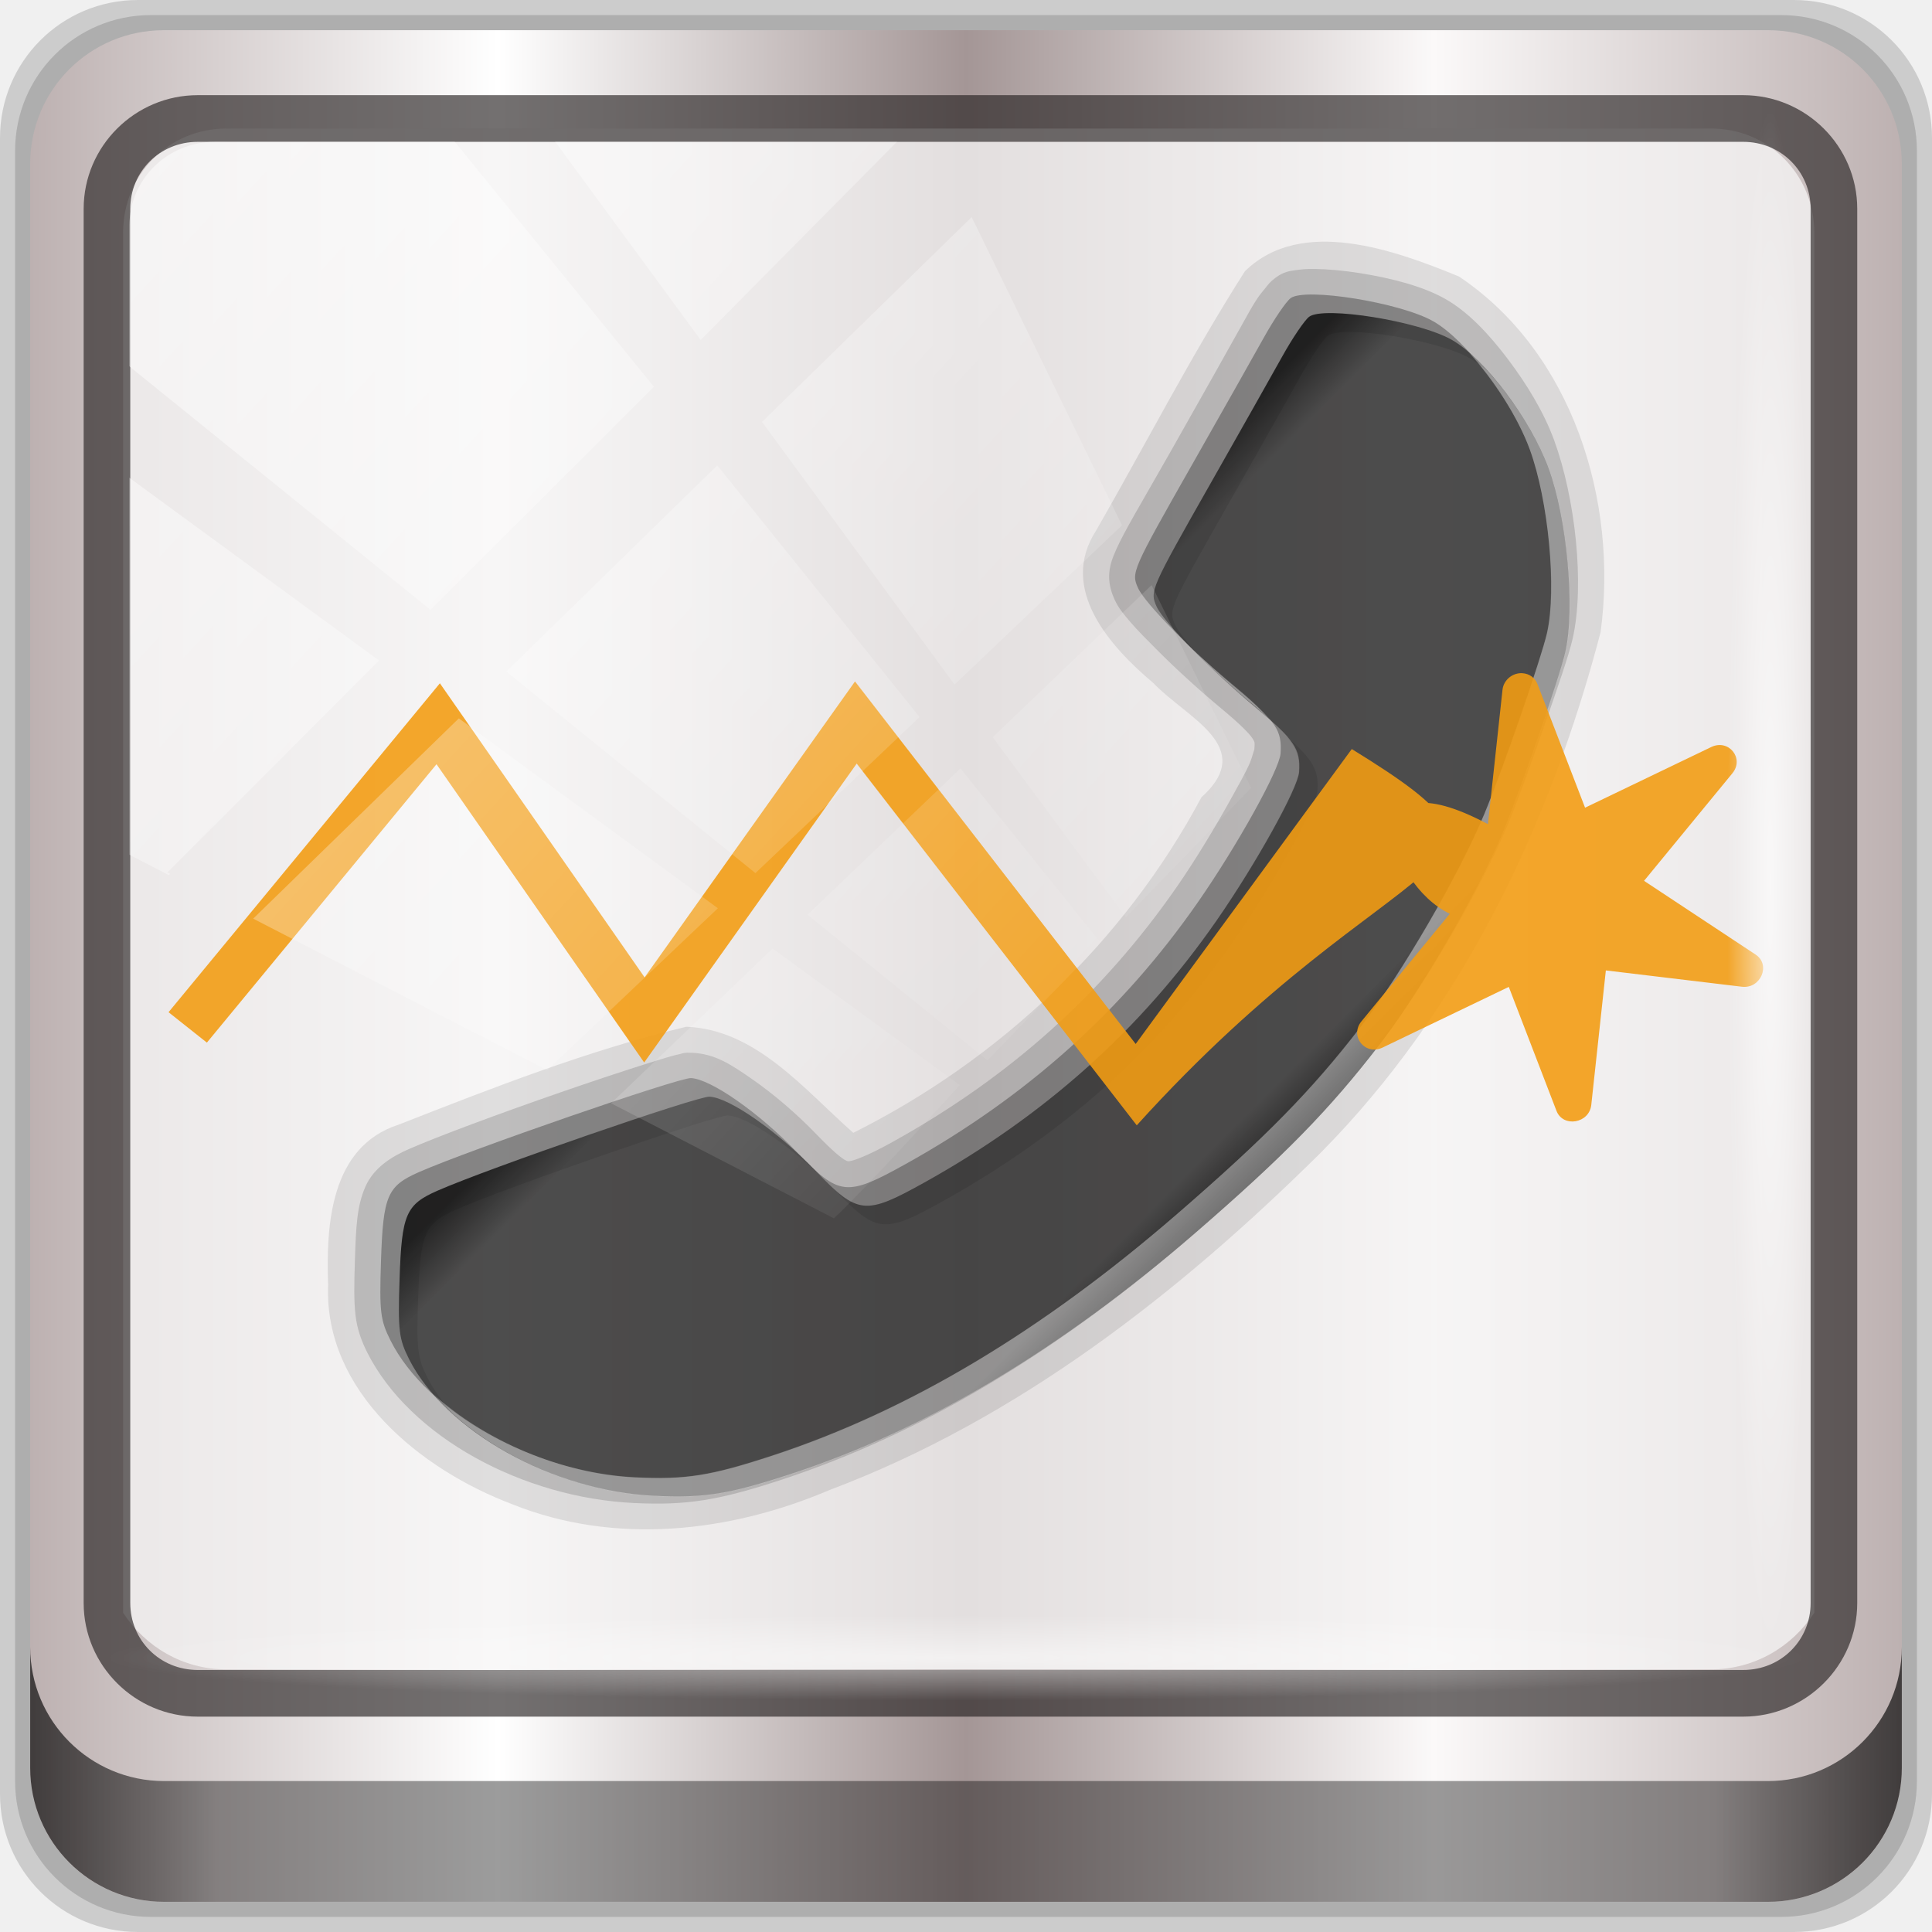
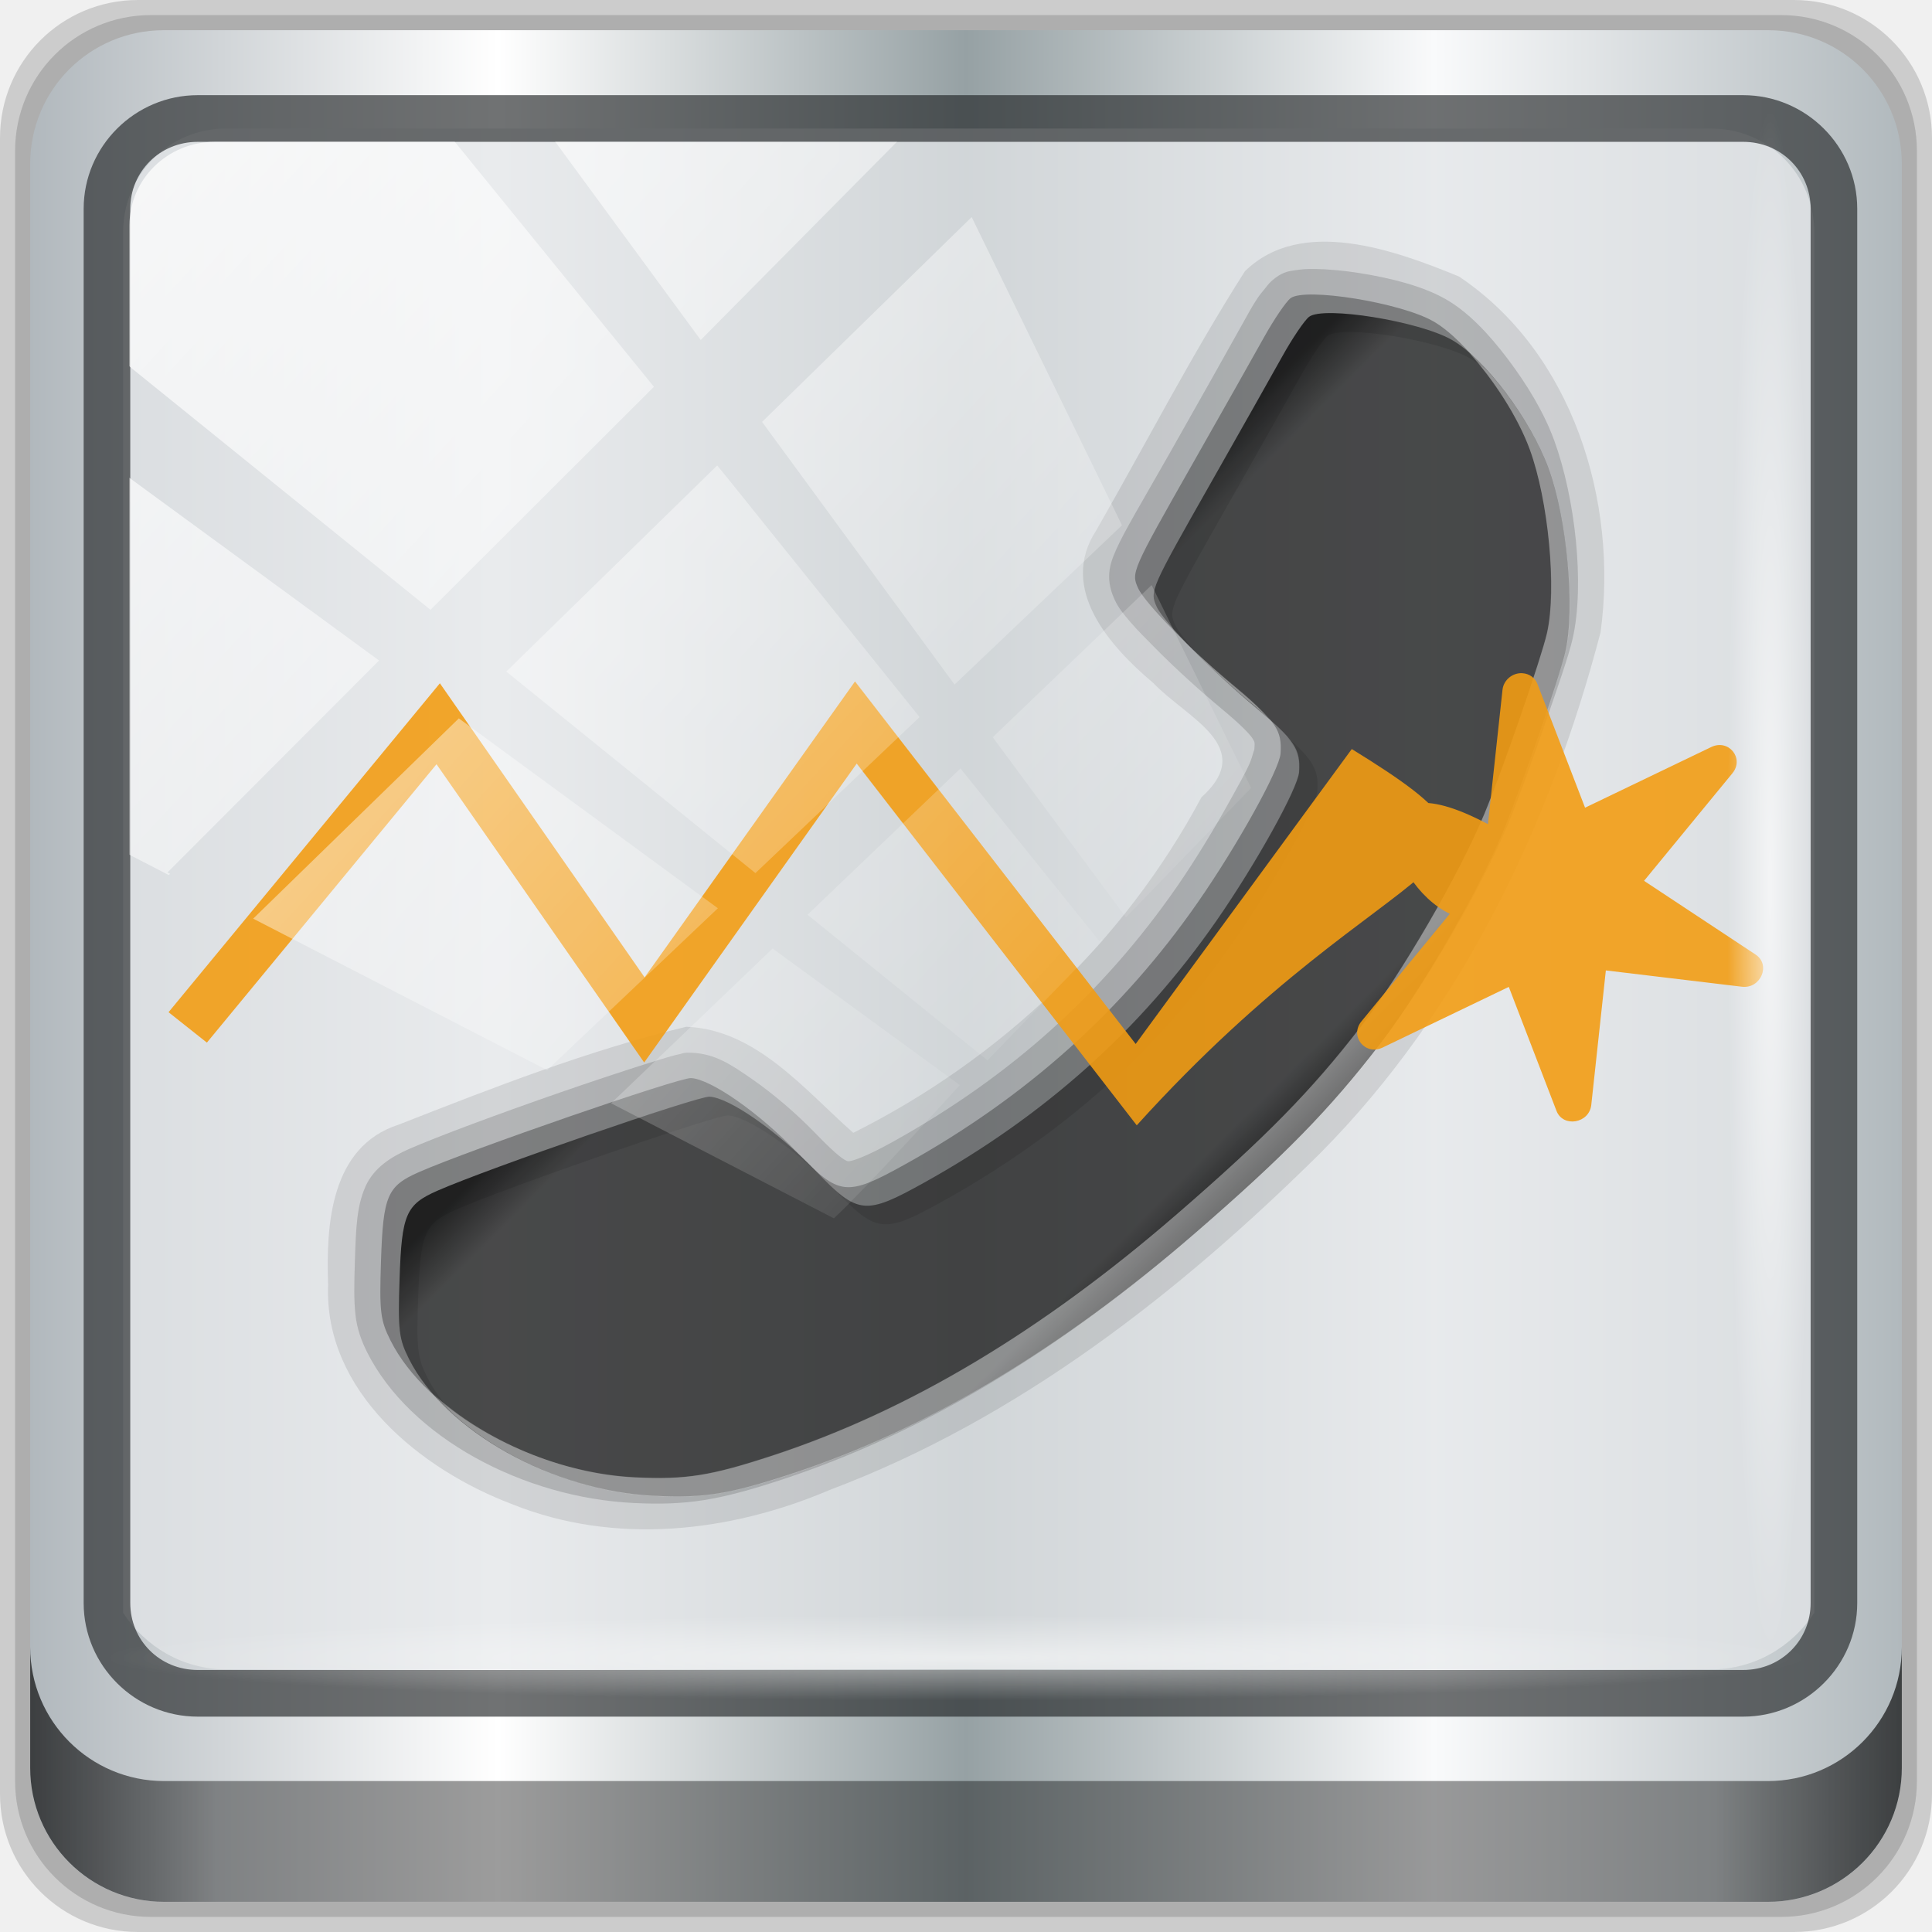
<svg xmlns="http://www.w3.org/2000/svg" xmlns:xlink="http://www.w3.org/1999/xlink" width="96" height="96" viewBox="0 0 96 96" version="1.1" id="svg1072">
  <defs id="defs1066">
    <linearGradient y2="47" x2="90" y1="47" x1="6" gradientTransform="matrix(1.107143,0,0,1.107143,-4.993903,-3.620687)" gradientUnits="userSpaceOnUse" id="linearGradient4071" xlink:href="#linearGradient6139-0" />
    <linearGradient id="linearGradient6139-0">
-       <stop style="stop-color:#bdb1b1;stop-opacity:1" offset="0" id="stop6141-2" />
+       <stop style="stop-color:#b1b8bd;stop-opacity:1" offset="0" id="stop6141-2" />
      <stop id="stop6151-0" offset="0.25" style="stop-color:#ffffff;stop-opacity:1;" />
-       <stop id="stop6147-1" offset="0.5" style="stop-color:#a49696;stop-opacity:1" />
-       <stop style="stop-color:#fbf9f9;stop-opacity:1;" offset="0.75" id="stop6149-4" />
-       <stop style="stop-color:#bdb1b1;stop-opacity:1" offset="1" id="stop6143-4" />
+       <stop id="stop6147-1" offset="0.5" style="stop-color:#96a1a4;stop-opacity:1" />
+       <stop style="stop-color:#f9fafb;stop-opacity:1" offset="0.75" id="stop6149-4" />
+       <stop style="stop-color:#b1b9bd;stop-opacity:1" offset="1" id="stop6143-4" />
    </linearGradient>
    <linearGradient gradientUnits="userSpaceOnUse" y2="88.172" x2="94.5" y1="88.172" x1="1.5" id="linearGradient4129" xlink:href="#linearGradient3832-0-6-1-1" gradientTransform="translate(0.1489535,0.415026)" />
    <linearGradient id="linearGradient3832-0-6-1-1">
      <stop id="stop3834-6-3-7-1" offset="0" style="stop-color:#000000;stop-opacity:1;" />
      <stop style="stop-color:#000000;stop-opacity:0.588;" offset="0.1" id="stop3872-2-4" />
      <stop id="stop3844-6-2-7-6" offset="0.9" style="stop-color:#000000;stop-opacity:0.588;" />
      <stop id="stop3836-5-0-2-9" offset="1" style="stop-color:#000000;stop-opacity:1;" />
    </linearGradient>
    <radialGradient r="43.199" fy="44.893" fx="13.948" cy="44.893" cx="13.948" gradientTransform="matrix(0.9751338,0,0,0.04919072,34.04765,80.58172)" gradientUnits="userSpaceOnUse" id="radialGradient7462" xlink:href="#linearGradient3737" />
    <linearGradient id="linearGradient3737">
      <stop id="stop3739" style="stop-color:#ffffff;stop-opacity:1" offset="0" />
      <stop id="stop3741" style="stop-color:#ffffff;stop-opacity:0" offset="1" />
    </linearGradient>
    <radialGradient r="43.199" fy="44.893" fx="13.948" cy="44.893" cx="13.948" gradientTransform="matrix(0.8883266,0,0,0.04919072,31.95952,-90.31726)" gradientUnits="userSpaceOnUse" id="radialGradient7464" xlink:href="#linearGradient3737" />
    <linearGradient y2="14.514" x2="50.528" y1="-28.642" x1="2.771" gradientUnits="userSpaceOnUse" id="linearGradient4767" xlink:href="#linearGradient3737" />
    <clipPath clipPathUnits="userSpaceOnUse" id="clipPath4156-4-1">
      <path style="opacity:0.6;fill:#ffffff;fill-opacity:1;stroke:none" d="m 27.046,-55.695 -14.214,13.321 h 0.061 l 15.653,21.771 10.231,-10.546 C 38.562,-32.302 27.468,-54.819 27.046,-55.695 Z M 9.647,-39.383 -5.241,-25.321 15.988,-7.806 26.372,-18.383 Z m 31.491,12.951 -9.741,9.714 8.945,12.458 7.781,-7.555 z m -49.84,4.379 -13.754,12.982 26.283,13.846 0.061,-0.062 -0.123,-0.062 L 13.599,-5.401 -8.702,-22.053 Z m 38.015,7.401 -9.803,9.775 11.579,9.559 7.628,-7.401 -8.669,-11.009 z m 20.187,5.674 -7.383,7.216 6.188,8.542 5.82,-6.137 z m -32.195,6.322 -9.557,9.498 13.662,7.185 7.934,-7.678 z m 23.312,2.374 -7.107,6.938 8.363,6.907 5.361,-5.674 -0.061,-0.092 -0.092,0.123 -6.464,-8.203 z m -8.73,8.542 -7.505,7.339 10.354,5.458 c 1.397,-1.321 5.675,-6.123 5.851,-6.322 z" id="path4158-0-8" />
    </clipPath>
    <linearGradient x1="647.278" y1="349.102" x2="639.465" y2="357.892" id="linearGradient3811" xlink:href="#linearGradient3832-0-6-1-1" gradientUnits="userSpaceOnUse" gradientTransform="matrix(-1.378314,1.2009,-1.225136,-1.350303,1354.904,-244.7738)" />
    <linearGradient id="linearGradient3183-0">
      <stop id="stop3185-9" style="stop-color:#c80000;stop-opacity:1" offset="0" />
      <stop id="stop3187-6" style="stop-color:#f3604d;stop-opacity:1" offset="1" />
    </linearGradient>
  </defs>
  <g id="layer1" transform="translate(0,-1026.52)">
    <g transform="translate(-0.1489564,1026.105)" style="display:inline" id="g2574">
      <path id="path3288" d="M 89.292,0.415 H 7.006 c -3.799,0 -6.857,3.058 -6.857,6.857 V 89.558 c 0,3.799 3.058,6.857 6.857,6.857 H 89.292 c 3.799,0 6.857,-3.058 6.857,-6.857 V 7.272 c 0,-3.799 -3.058,-6.857 -6.857,-6.857 z" style="display:inline;opacity:0.15;fill:#000000;fill-opacity:1;fill-rule:nonzero;stroke:none" />
      <path style="display:inline;opacity:0.15;fill:#000000;fill-opacity:1;fill-rule:nonzero;stroke:none" d="M 88.649,1.165 H 7.649 c -3.739,0 -6.75,3.01 -6.75,6.75 V 88.915 c 0,3.74 3.011,6.75 6.75,6.75 H 88.649 c 3.74,0 6.75,-3.01 6.75,-6.75 V 7.915 c 0,-3.739 -3.01,-6.75 -6.75,-6.75 z" id="path4085" />
      <path id="rect4251-1" d="M 88.006,1.915 H 8.292 c -3.68,0 -6.643,2.963 -6.643,6.643 V 88.272 c 0,3.68 2.963,6.643 6.643,6.643 H 88.006 c 3.68,0 6.643,-2.963 6.643,-6.643 V 8.558 c 0,-3.68 -2.963,-6.643 -6.643,-6.643 z" style="display:inline;fill:url(#linearGradient4071);fill-opacity:1;fill-rule:nonzero;stroke:none" />
-       <path id="path3400-6" d="m 11.39,6.802 c -2.856,0 -5.124,2.288 -5.124,5.171 v 21.427 7.239 39.914 c 1.097,1.684 2.969,2.812 5.124,2.812 h 4.099 65.589 4.099 c 2.155,0 4.027,-1.127 5.124,-2.812 V 40.64 33.401 11.973 c 0,-2.883 -2.268,-5.171 -5.124,-5.171 z" style="display:inline;opacity:0.779;fill:#f5f3f3;fill-opacity:1;fill-rule:nonzero;stroke:none;stroke-width:1.03" />
+       <path id="path3400-6" d="m 11.39,6.802 c -2.856,0 -5.124,2.288 -5.124,5.171 v 21.427 7.239 39.914 c 1.097,1.684 2.969,2.812 5.124,2.812 h 4.099 65.589 4.099 c 2.155,0 4.027,-1.127 5.124,-2.812 V 40.64 33.401 11.973 c 0,-2.883 -2.268,-5.171 -5.124,-5.171 z" style="display:inline;opacity:0.779;fill:#e3e6e8;fill-opacity:0.986;fill-rule:nonzero;stroke:none;stroke-width:1.03" />
      <g transform="matrix(-0.9224991,0.9224991,-0.9224991,-0.9224991,143.7915,51.63107)" id="layer6" style="display:inline">
        <path d="M 45.562,39 C 37.94,39.038 30.536,41.665 24.017,45.48 20.001,48.537 17.237,53.771 18.25,58.875 c 1.009,2.418 2.614,5.877 5.625,5.906 3.699,-0.819 7.323,-1.982 10.98,-2.974 2.609,-0.548 2.757,-3.51 2.575,-5.647 0.046,-1.849 -1.096,-4.523 1.781,-4.375 5.982,-1.82 12.495,-1.635 18.414,0.34 0.156,2.468 -0.169,5.4 1.64,7.353 3.286,2.014 6.859,3.571 10.391,5.115 2.427,1.238 4.656,-0.75 6.21,-2.423 2.982,-2.756 2.478,-7.463 0.953,-10.847 C 75.171,47.443 71.717,44.685 67.877,43.142 60.904,39.984 53.151,39.033 45.562,39 Z" id="path3896" style="display:inline;opacity:0.1;fill:#000000;fill-opacity:1" />
        <path d="m 45.562,40 c -1.597,0.017 -3.034,0.141 -4.594,0.344 -2.696,0.35 -6.847,1.451 -9.312,2.469 C 30.772,43.177 29.337,43.851 28,44.5 c -1.337,0.649 -2.503,1.21 -3.062,1.562 -1.789,1.129 -3.859,3.723 -4.844,5.844 -0.477,1.028 -0.771,2.239 -0.938,3.438 -0.166,1.199 -0.198,2.332 0.062,3.281 0.268,0.977 0.912,2.049 1.625,3.031 0.357,0.491 0.74,0.949 1.094,1.312 0.177,0.182 0.341,0.328 0.531,0.469 0.19,0.141 0.361,0.286 0.75,0.344 0.258,0.039 0.378,0.018 0.531,0 0.153,-0.018 0.322,-0.028 0.5,-0.062 0.357,-0.069 0.773,-0.194 1.188,-0.312 0.762,-0.217 3.118,-0.881 5.25,-1.469 2.275,-0.627 3.432,-0.91 4.156,-1.188 0.362,-0.139 0.643,-0.274 0.906,-0.531 0.263,-0.257 0.406,-0.583 0.469,-0.75 0.139,-0.37 0.155,-0.66 0.188,-1.062 C 36.438,58.004 36.435,57.522 36.438,57 36.443,55.955 36.386,54.731 36.281,53.594 36.197,52.682 36.208,52.194 36.25,52 c 0.042,-0.194 0.046,-0.174 0.312,-0.406 -0.164,0.143 0.133,-0.082 0.5,-0.219 0.367,-0.136 0.868,-0.274 1.438,-0.438 1.14,-0.327 2.565,-0.682 3.812,-0.906 4.827,-0.868 9.535,-0.626 14.469,0.781 1.22,0.348 1.682,0.602 1.75,0.688 0.068,0.086 0.147,0.454 0.125,1.594 -0.021,1.118 0.077,2.266 0.25,3.219 0.173,0.953 0.31,1.656 0.906,2.312 0.208,0.229 0.247,0.22 0.344,0.281 0.097,0.061 0.184,0.115 0.312,0.188 0.258,0.144 0.602,0.326 1,0.531 0.795,0.41 1.844,0.938 2.938,1.469 2.187,1.062 4.545,2.142 5.625,2.562 0.673,0.262 1.441,0.447 2.188,0.156 0.746,-0.291 1.329,-0.825 2.25,-1.688 0.717,-0.671 1.134,-1.08 1.469,-1.5 0.335,-0.42 0.536,-0.857 0.688,-1.312 1.142,-3.445 -0.284,-8.128 -3.125,-11.25 -1.346,-1.48 -2.32,-2.195 -4.594,-3.344 -4.995,-2.523 -10.85,-4.005 -17.75,-4.5 C 48.926,40.059 47.164,39.983 45.562,40 Z" id="path3892" style="display:inline;opacity:0.15;fill:#000000;fill-opacity:1" />
        <path d="m 25.483,46.906 c 0.842,-0.531 4.885,-2.494 6.562,-3.186 2.329,-0.961 6.501,-2.066 9.054,-2.397 3.051,-0.396 5.556,-0.423 9.987,-0.104 6.801,0.488 12.52,1.931 17.376,4.383 2.238,1.13 3.005,1.685 4.306,3.116 2.6,2.857 3.877,7.365 2.913,10.275 -0.274,0.825 -0.469,1.074 -1.893,2.407 -1.812,1.696 -2.18,1.843 -3.409,1.364 -1.963,-0.764 -9.55,-4.453 -9.858,-4.794 -0.509,-0.562 -0.898,-2.757 -0.858,-4.852 0.044,-2.326 -0.124,-2.535 -2.604,-3.243 -5.065,-1.445 -9.96,-1.714 -14.931,-0.82 -2.579,0.464 -5.761,1.372 -6.227,1.778 -0.662,0.577 -0.743,0.984 -0.571,2.857 0.202,2.2 0.181,4.828 -0.045,5.43 -0.23,0.614 -0.285,0.636 -4.837,1.891 -2.134,0.588 -4.513,1.25 -5.288,1.471 -0.774,0.221 -1.581,0.375 -1.793,0.344 -0.692,-0.103 -2.839,-3.08 -3.218,-4.462 -0.385,-1.402 0.017,-4.259 0.853,-6.059 0.87,-1.874 3.043,-4.491 4.483,-5.399 z" id="path3886" style="display:inline;opacity:0.3;fill:#000000;fill-opacity:1" />
        <path d="m 25.483,45.906 c 0.842,-0.531 4.885,-2.494 6.562,-3.186 2.329,-0.961 6.501,-2.066 9.054,-2.397 3.051,-0.396 5.556,-0.423 9.987,-0.104 6.801,0.488 12.52,1.931 17.376,4.383 2.238,1.13 3.005,1.685 4.306,3.116 2.6,2.857 3.877,7.365 2.913,10.275 -0.274,0.825 -0.469,1.074 -1.893,2.407 -1.812,1.696 -2.18,1.843 -3.409,1.364 -1.963,-0.764 -9.55,-4.453 -9.858,-4.794 -0.509,-0.562 -0.898,-2.757 -0.858,-4.852 0.044,-2.326 -0.124,-2.535 -2.604,-3.243 -5.065,-1.445 -9.96,-1.714 -14.931,-0.82 -2.579,0.464 -5.761,1.372 -6.227,1.778 -0.662,0.577 -0.743,0.984 -0.571,2.857 0.202,2.2 0.181,4.828 -0.045,5.43 -0.23,0.614 -0.285,0.636 -4.837,1.891 -2.134,0.588 -4.513,1.25 -5.288,1.471 -0.774,0.221 -1.581,0.375 -1.793,0.344 -0.692,-0.103 -2.839,-3.08 -3.218,-4.462 -0.385,-1.402 0.017,-4.259 0.853,-6.059 0.87,-1.874 3.043,-4.491 4.483,-5.399 z" id="path4609" style="display:inline;fill:url(#linearGradient3811);fill-opacity:1;opacity:0.721" />
        <path d="m 45.562,40 c -1.561,0.016 -2.943,0.114 -4.469,0.312 -2.553,0.332 -6.733,1.445 -9.062,2.406 -1.677,0.692 -5.72,2.657 -6.562,3.188 -1.44,0.908 -3.598,3.532 -4.469,5.406 -0.698,1.503 -1.082,3.735 -0.969,5.25 0.068,-1.393 0.413,-3.053 0.969,-4.25 0.87,-1.874 3.029,-4.498 4.469,-5.406 0.842,-0.531 4.886,-2.496 6.562,-3.188 2.329,-0.961 6.509,-2.074 9.062,-2.406 3.051,-0.396 5.569,-0.412 10,-0.094 6.801,0.488 12.52,1.923 17.375,4.375 2.238,1.13 3.011,1.694 4.312,3.125 1.905,2.093 3.064,5.069 3.188,7.656 0.184,-2.785 -1.034,-6.29 -3.188,-8.656 -1.302,-1.431 -2.075,-1.995 -4.312,-3.125 -4.855,-2.452 -10.574,-3.887 -17.375,-4.375 C 48.878,40.06 47.124,39.984 45.562,40 Z M 35.281,52.125 c -0.028,0.38 -0.035,0.841 0.031,1.562 0.079,0.857 0.144,1.752 0.156,2.594 0.022,-1.064 -0.044,-2.376 -0.156,-3.594 -0.021,-0.228 -0.018,-0.375 -0.031,-0.562 z" id="path3868" style="display:inline;opacity:0.3;fill:#ffffff;fill-opacity:1" />
        <path d="m 47.688,46.531 c -1.856,0.007 -3.698,0.196 -5.562,0.531 -2.579,0.464 -5.753,1.375 -6.219,1.781 -0.581,0.507 -0.718,0.929 -0.625,2.281 0.044,-0.606 0.218,-0.927 0.625,-1.281 0.466,-0.406 3.64,-1.318 6.219,-1.781 4.971,-0.894 9.873,-0.632 14.938,0.812 2.062,0.588 2.521,0.848 2.594,2.25 0.044,-2.326 -0.114,-2.542 -2.594,-3.25 -3.165,-0.903 -6.282,-1.356 -9.375,-1.344 z m 11.969,4.812 c 0.005,0.23 0.005,0.491 0,0.781 -0.04,2.095 0.366,4.282 0.875,4.844 0.309,0.34 7.881,4.017 9.844,4.781 1.229,0.478 1.594,0.352 3.406,-1.344 1.424,-1.333 1.633,-1.581 1.906,-2.406 0.258,-0.779 0.327,-1.68 0.281,-2.625 -0.038,0.577 -0.116,1.125 -0.281,1.625 -0.274,0.825 -0.482,1.073 -1.906,2.406 -1.812,1.696 -2.177,1.822 -3.406,1.344 -1.963,-0.764 -9.535,-4.441 -9.844,-4.781 -0.492,-0.542 -0.885,-2.598 -0.875,-4.625 z m -24.188,3.938 c -0.018,0.858 -0.087,1.575 -0.188,1.844 -0.23,0.614 -0.292,0.62 -4.844,1.875 -2.134,0.588 -4.507,1.248 -5.281,1.469 -0.774,0.221 -1.569,0.375 -1.781,0.344 -0.692,-0.103 -2.84,-3.056 -3.219,-4.438 -0.063,-0.231 -0.103,-0.514 -0.125,-0.812 -0.034,0.702 -0.004,1.343 0.125,1.812 0.379,1.382 2.527,4.334 3.219,4.438 0.212,0.032 1.007,-0.123 1.781,-0.344 0.774,-0.221 3.147,-0.88 5.281,-1.469 4.552,-1.255 4.614,-1.261 4.844,-1.875 0.138,-0.368 0.206,-1.524 0.188,-2.844 z" id="path3877" style="display:inline;opacity:0.1;fill:#000000;fill-opacity:1" />
      </g>
      <path d="m 75.804,33.866 c -0.495,-0.033 -0.943,0.337 -0.996,0.822 l -0.724,6.68 c -6.697,-3.576 -5.1,2.916 -1.895,4.451 l -4.391,5.346 c -0.605,0.738 0.185,1.718 1.051,1.303 l 6.271,-3.015 2.368,6.156 c 0.326,0.853 1.634,0.63 1.731,-0.294 l 0.724,-6.68 6.761,0.81 c 0.935,0.115 1.449,-1.092 0.681,-1.597 l -5.544,-3.665 4.391,-5.346 c 0.605,-0.738 -0.185,-1.718 -1.051,-1.303 l -6.271,3.015 -2.37,-6.154 c -0.117,-0.302 -0.401,-0.506 -0.736,-0.528 z M 42.634,34.275 32.179,48.98 22.007,34.367 8.524,50.711 10.429,52.222 21.839,38.389 32.158,53.21 42.718,38.357 56.634,56.332 C 69.736,41.835 77.638,43.992 67.318,37.635 L 56.58,52.289 Z" style="color:#000000;font-style:normal;font-variant:normal;font-weight:normal;font-stretch:normal;font-size:medium;line-height:normal;font-family:sans-serif;font-variant-ligatures:normal;font-variant-position:normal;font-variant-caps:normal;font-variant-numeric:normal;font-variant-alternates:normal;font-feature-settings:normal;text-indent:0;text-align:start;text-decoration:none;text-decoration-line:none;text-decoration-style:solid;text-decoration-color:#000000;letter-spacing:normal;word-spacing:normal;text-transform:none;writing-mode:lr-tb;direction:ltr;text-orientation:mixed;dominant-baseline:auto;baseline-shift:baseline;text-anchor:start;white-space:normal;shape-padding:0;clip-rule:nonzero;display:inline;overflow:visible;visibility:visible;opacity:0.889;isolation:auto;mix-blend-mode:normal;color-interpolation:sRGB;color-interpolation-filters:linearRGB;solid-color:#000000;solid-opacity:1;vector-effect:none;fill:#f39c12;fill-opacity:1;fill-rule:nonzero;stroke:none;stroke-width:1.767;stroke-linecap:square;stroke-linejoin:round;stroke-miterlimit:4;stroke-dasharray:none;stroke-dashoffset:0;stroke-opacity:1;paint-order:fill markers stroke;color-rendering:auto;image-rendering:auto;shape-rendering:auto;text-rendering:auto;enable-background:accumulate" id="path918" />
-       <path style="color:#000000;font-style:normal;font-variant:normal;font-weight:normal;font-stretch:normal;font-size:medium;line-height:normal;font-family:Sans;-inkscape-font-specification:Sans;text-indent:0;text-align:start;text-decoration:none;text-decoration-line:none;letter-spacing:normal;word-spacing:normal;text-transform:none;writing-mode:lr-tb;direction:ltr;baseline-shift:baseline;text-anchor:start;display:inline;overflow:visible;visibility:visible;fill:#241f1f;fill-opacity:0.633;stroke:none;stroke-width:2.376;marker:none;enable-background:accumulate" d="m 9.974,5.144 c -3.117,0 -5.668,2.54 -5.668,5.646 v 69.278 c 0,3.106 2.551,5.646 5.668,5.646 H 86.766 c 3.117,0 5.668,-2.54 5.668,-5.646 V 10.79 c 0,-3.106 -2.551,-5.646 -5.668,-5.646 z m 0,2.319 H 86.766 c 1.888,0 3.352,1.48 3.352,3.327 v 69.278 c 0,1.846 -1.464,3.327 -3.352,3.327 H 9.974 c -1.888,0 -3.352,-1.48 -3.352,-3.327 V 10.79 c 0,-1.846 1.464,-3.327 3.352,-3.327 z" id="path4989" />
+       <path style="color:#000000;font-style:normal;font-variant:normal;font-weight:normal;font-stretch:normal;font-size:medium;line-height:normal;font-family:Sans;-inkscape-font-specification:Sans;text-indent:0;text-align:start;text-decoration:none;text-decoration-line:none;letter-spacing:normal;word-spacing:normal;text-transform:none;writing-mode:lr-tb;direction:ltr;baseline-shift:baseline;text-anchor:start;display:inline;overflow:visible;visibility:visible;fill:#1f2224;fill-opacity:0.633;stroke:none;stroke-width:2.376;marker:none;enable-background:accumulate" d="m 9.974,5.144 c -3.117,0 -5.668,2.54 -5.668,5.646 v 69.278 c 0,3.106 2.551,5.646 5.668,5.646 H 86.766 c 3.117,0 5.668,-2.54 5.668,-5.646 V 10.79 c 0,-3.106 -2.551,-5.646 -5.668,-5.646 z m 0,2.319 H 86.766 c 1.888,0 3.352,1.48 3.352,3.327 v 69.278 c 0,1.846 -1.464,3.327 -3.352,3.327 H 9.974 c -1.888,0 -3.352,-1.48 -3.352,-3.327 V 10.79 c 0,-1.846 1.464,-3.327 3.352,-3.327 z" id="path4989" />
      <path id="path4118" d="m 1.649,82.259 v 6 c 0,3.68 2.976,6.656 6.656,6.656 H 87.993 c 3.68,0 6.656,-2.976 6.656,-6.656 v -6 c 0,3.68 -2.976,6.656 -6.656,6.656 H 8.305 c -3.68,0 -6.656,-2.976 -6.656,-6.656 z" style="display:inline;opacity:0.658;fill:url(#linearGradient4129);fill-opacity:1;fill-rule:nonzero;stroke:none" />
      <rect ry="4.25" rx="0" y="80.665" x="5.524" height="4.25" width="84.25" id="rect4131" style="opacity:0.55;fill:url(#radialGradient7462);fill-opacity:1;stroke:none" />
      <rect transform="rotate(90)" style="opacity:0.669;fill:url(#radialGradient7464);fill-opacity:1;stroke:none" id="rect4141" width="76.75" height="4.25" x="5.975" y="-90.234" rx="0" ry="4.25" />
-       <rect clip-path="url(#clipPath4156-4-1)" ry="3.957" rx="3.957" y="-30" x="2" height="69.024" width="75.966" id="rect4146" style="opacity:0.505;fill:url(#linearGradient4767);fill-opacity:1;stroke:none" transform="matrix(1.069245,0,0,1.047683,4.44418,38.89401)" />
+       <rect clip-path="url(#clipPath4156-4-1)" ry="3.957" rx="3.957" y="-30" x="2" height="69.024" width="75.966" id="rect4146" style="opacity:0.744;fill:url(#linearGradient4767);fill-opacity:1;stroke:none" transform="matrix(1.069245,0,0,1.047683,4.44418,38.89401)" />
    </g>
  </g>
</svg>
